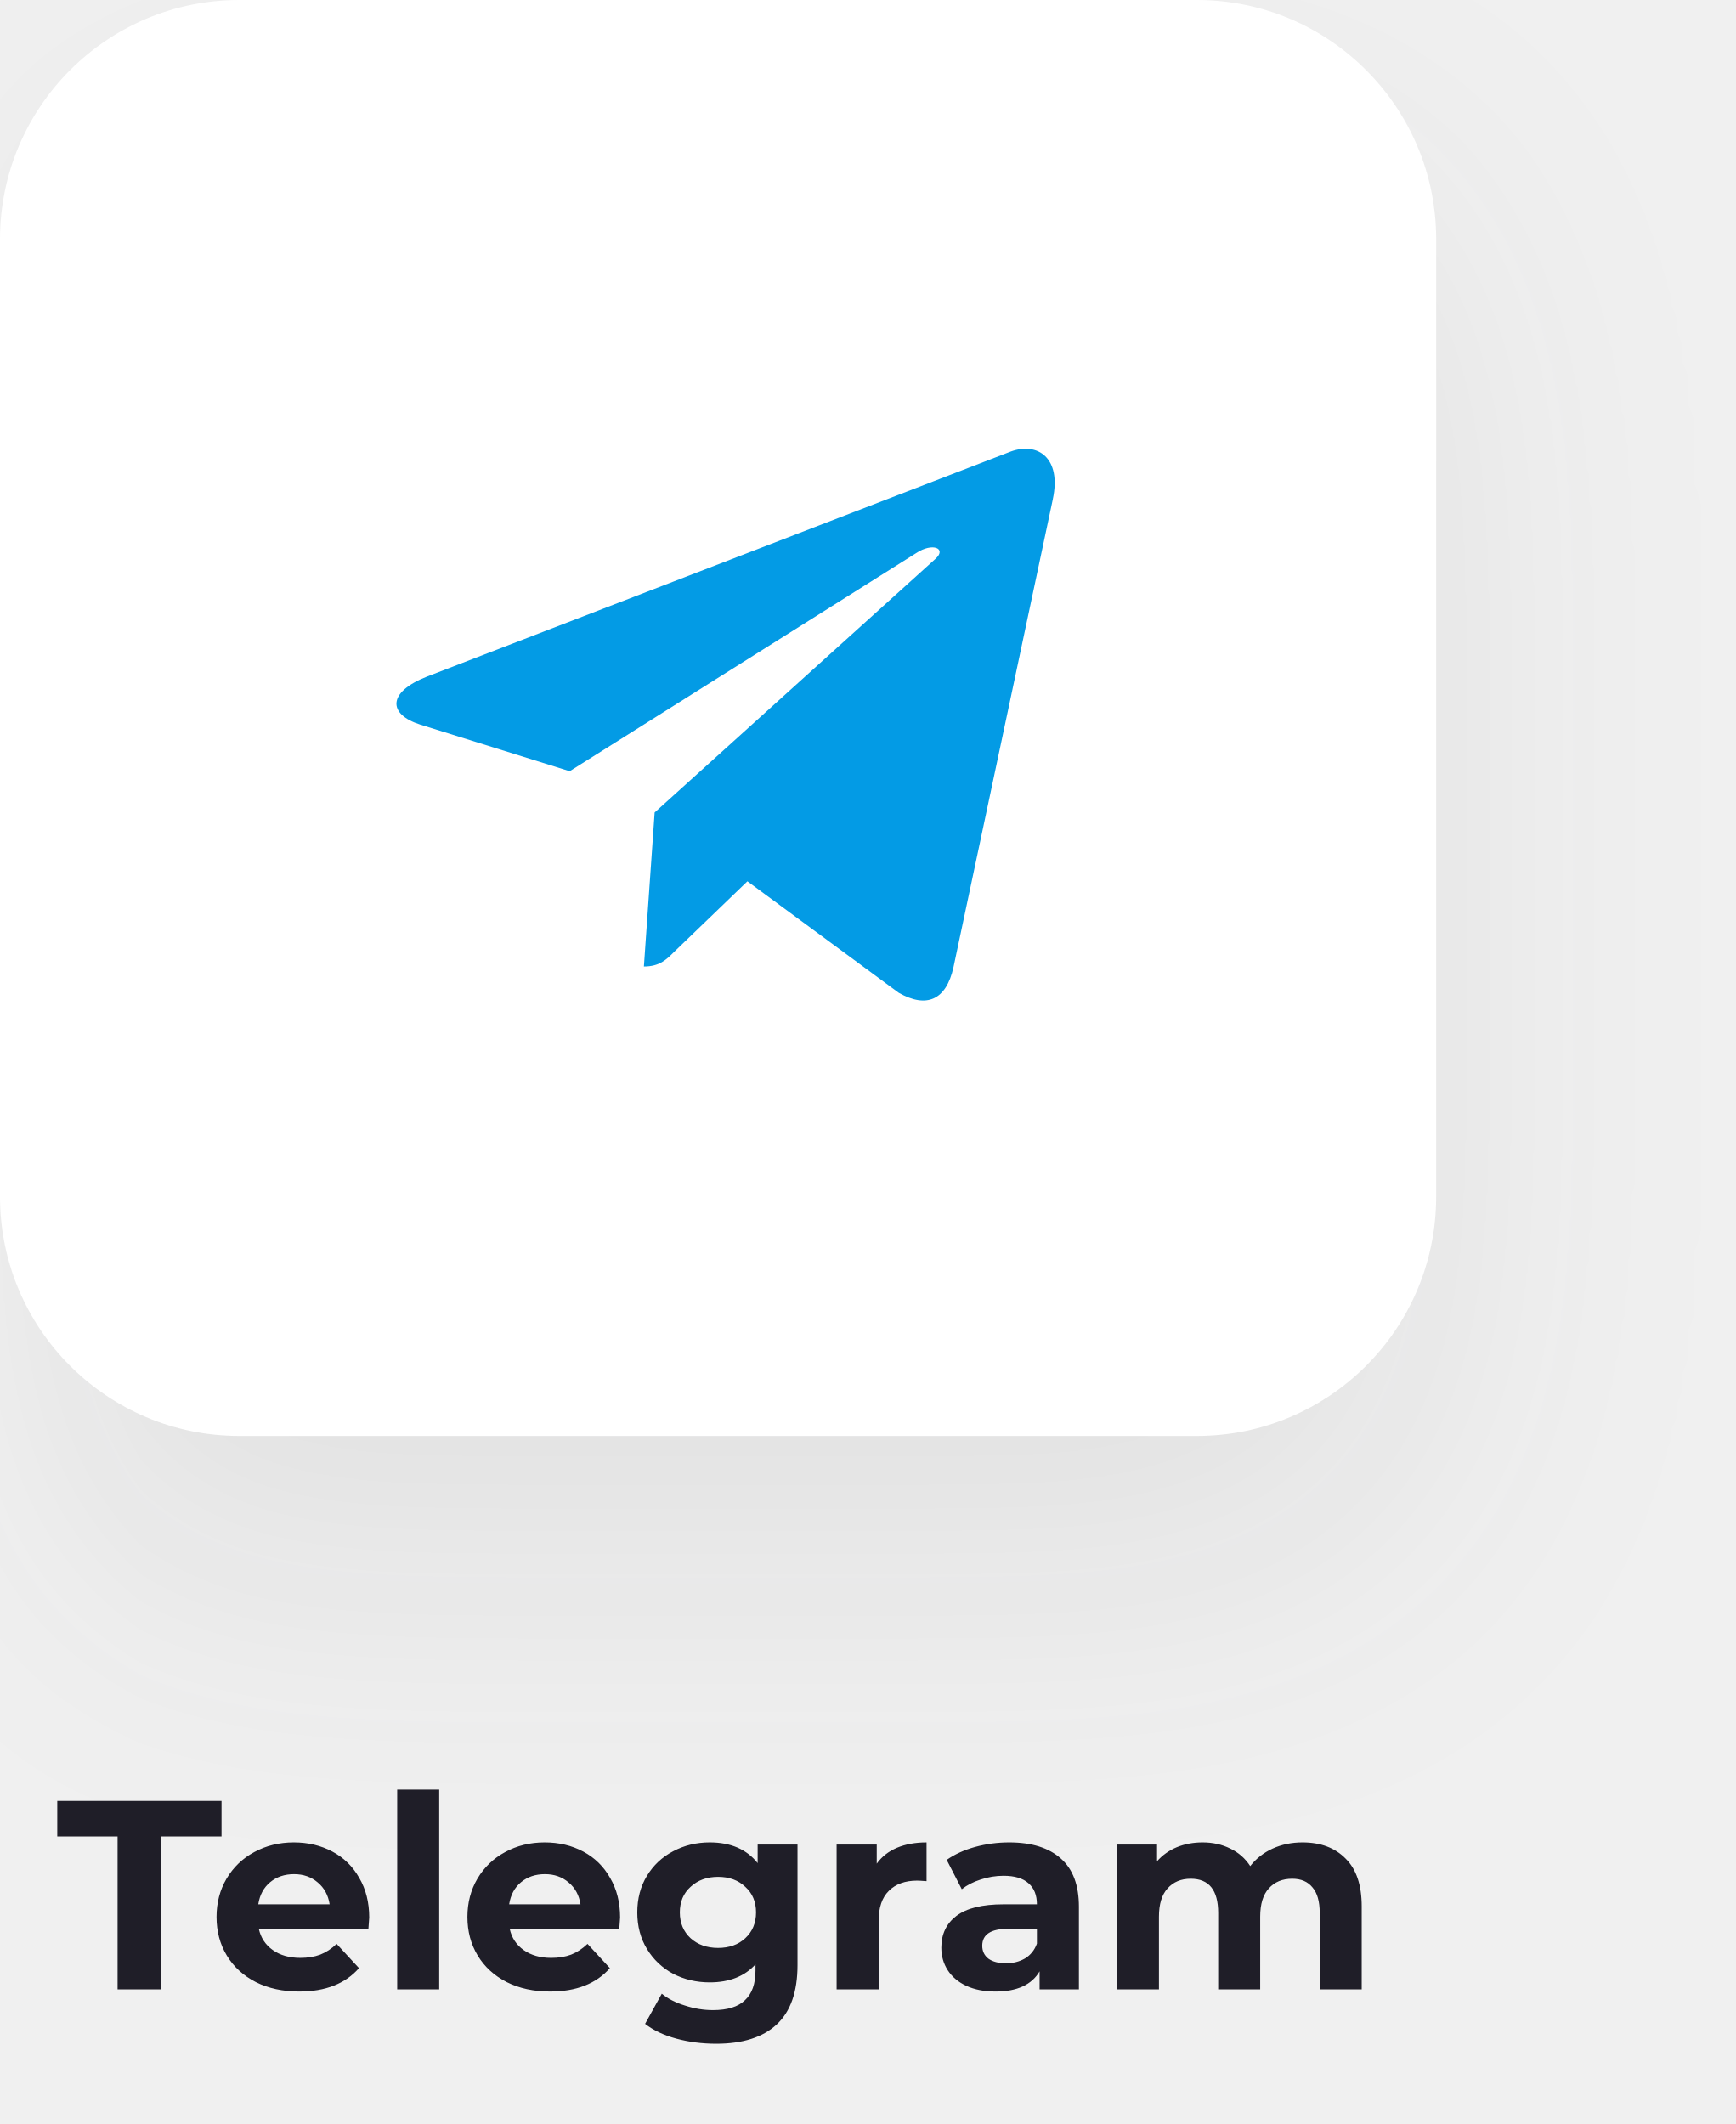
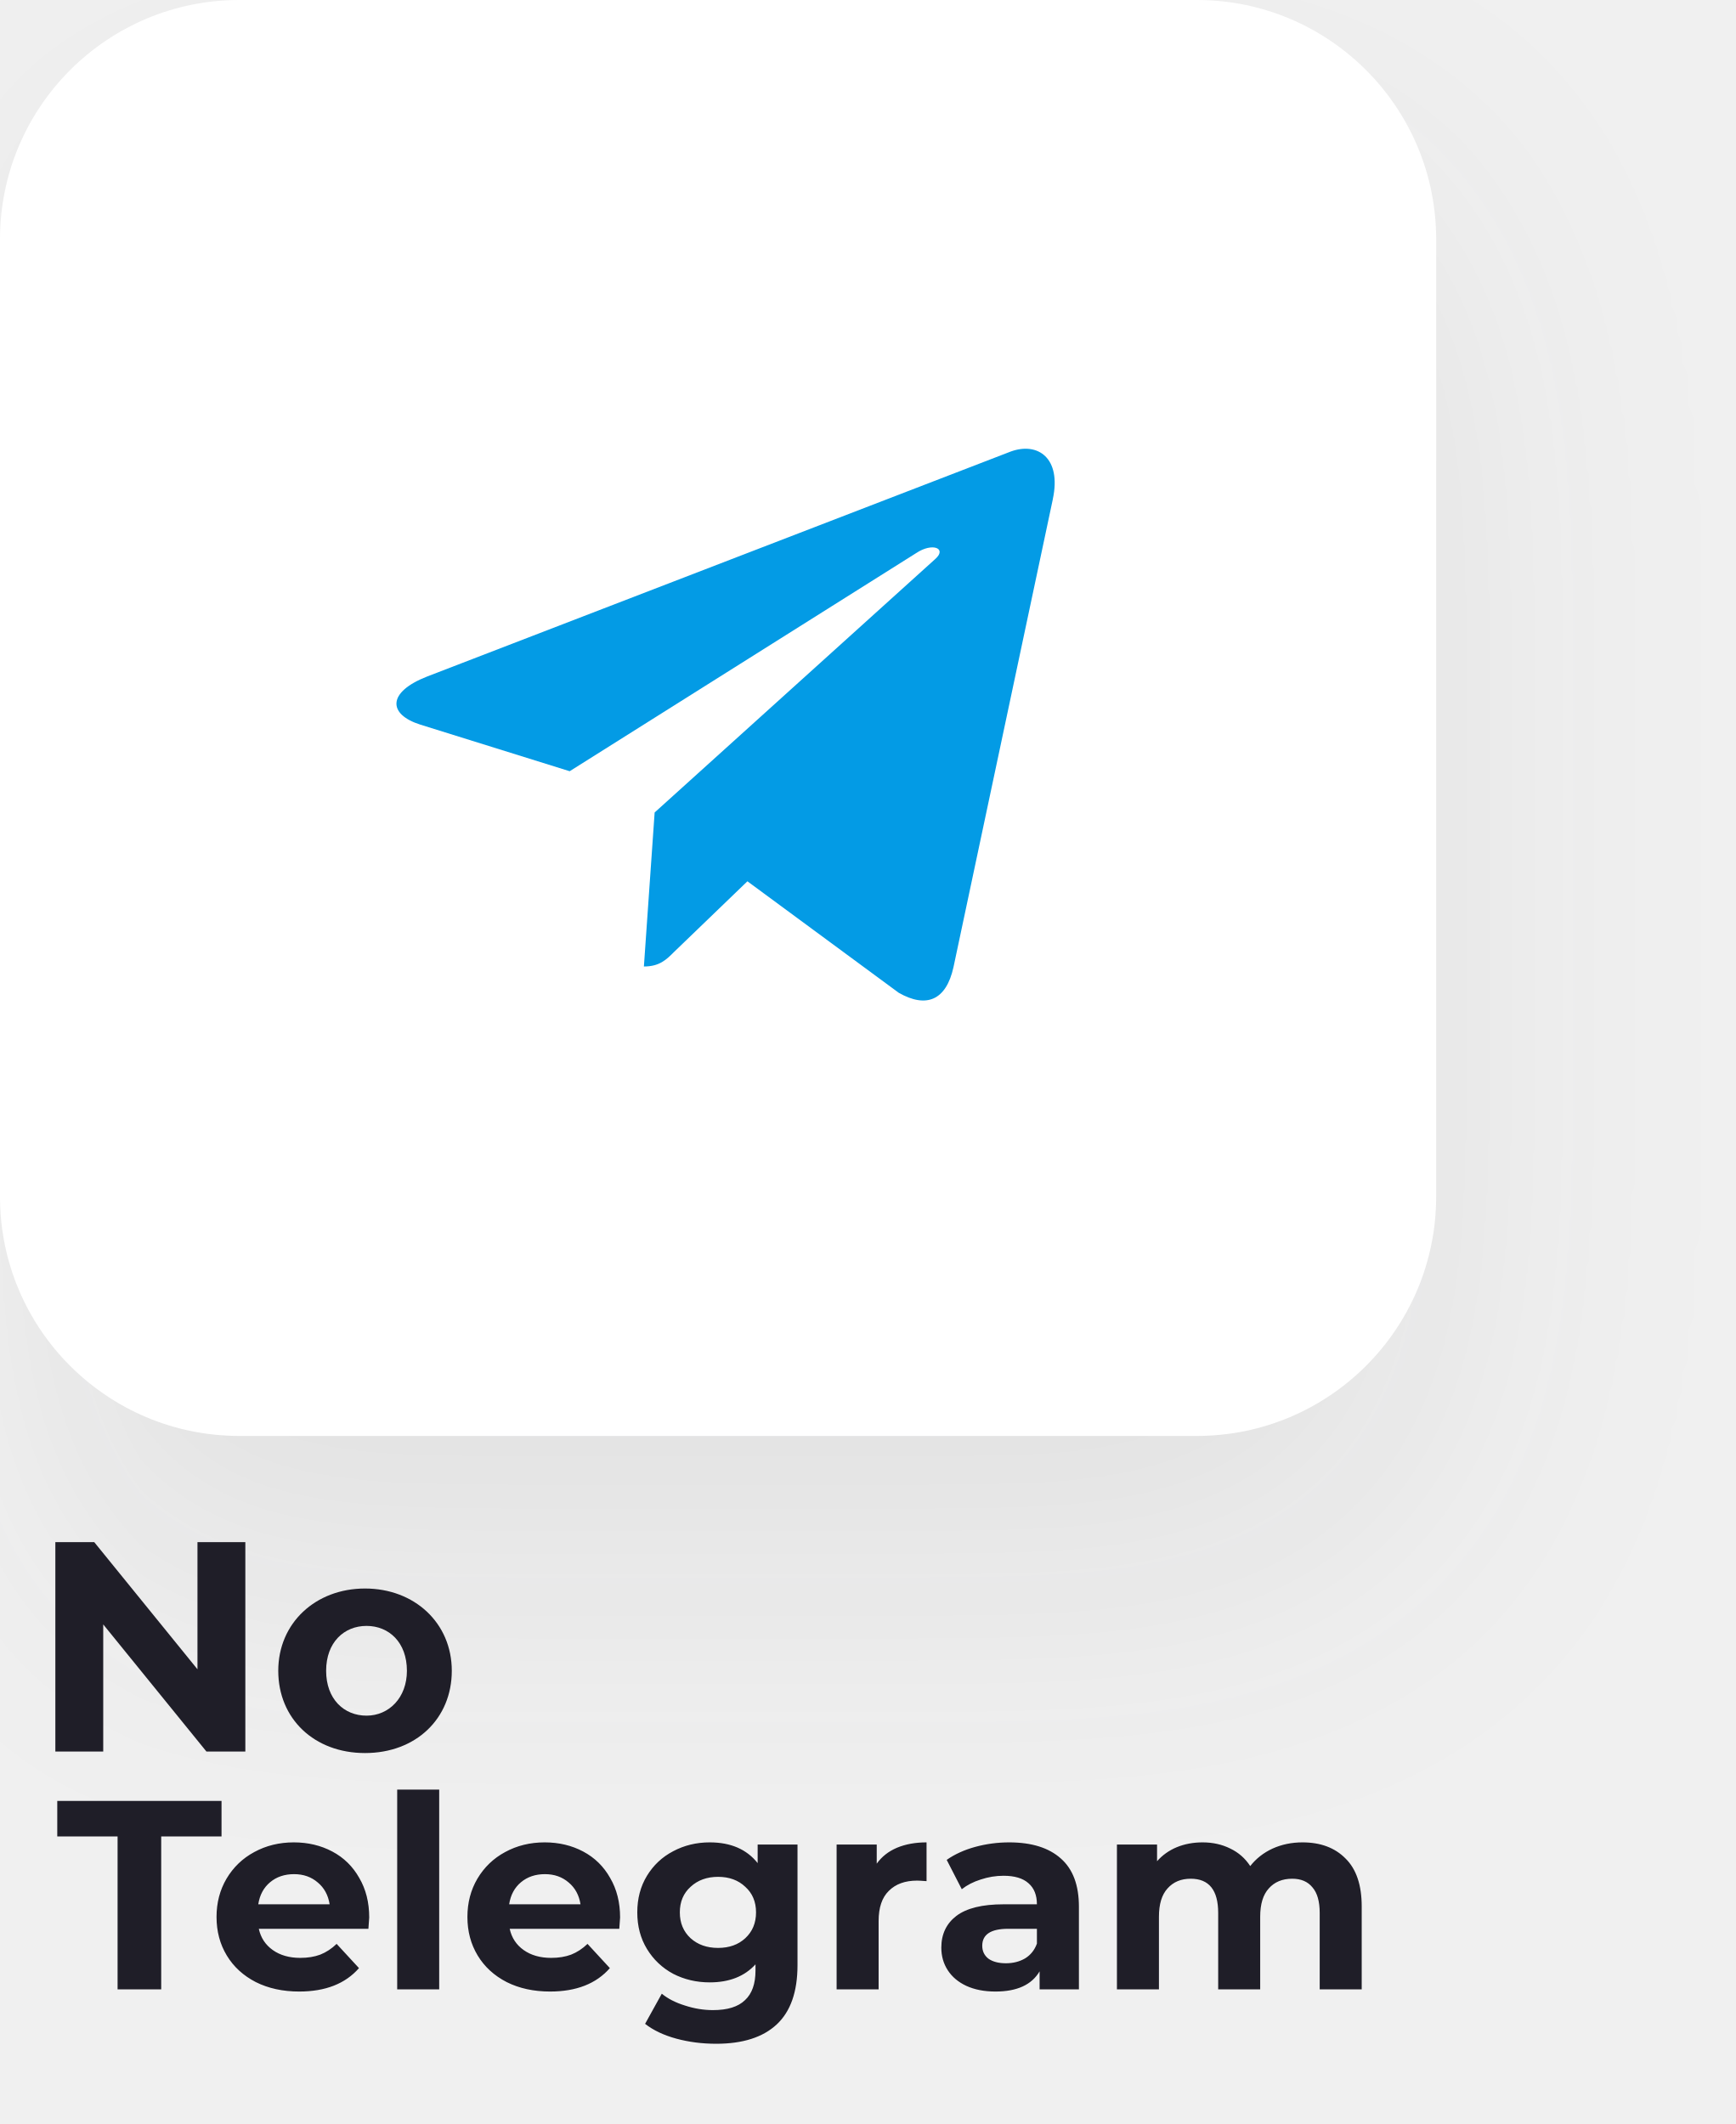
<svg xmlns="http://www.w3.org/2000/svg" width="116" height="142" viewBox="0 0 116 142" fill="none">
+   <style type="text/css">
+ .st1{fill:#1F1E28;}
+ </style>
  <g filter="url(#filter0_d)">
    <rect width="96" height="96" rx="16" fill="white" />
    <path d="M48 72C61.255 72 72 61.255 72 48C72 34.745 61.255 24 48 24C34.745 24 24 34.745 24 48C24 61.255 34.745 72 48 72Z" fill="white" />
    <path d="M28.549 45.229L67.57 30.184C69.381 29.53 70.962 30.626 70.376 33.364L70.379 33.361L63.735 64.662C63.243 66.881 61.924 67.421 60.079 66.375L49.961 58.919L45.081 63.62C44.542 64.16 44.086 64.615 43.041 64.615L43.759 54.318L62.511 37.378C63.327 36.66 62.329 36.255 61.253 36.97L38.08 51.56L28.09 48.443C25.922 47.755 25.874 46.275 28.549 45.229Z" fill="#039BE5" />
  </g>
  <path d="M7.86 122.776H3.828V120.4H14.808V122.776H10.776V133H7.86V122.776ZM24.68 128.194C24.68 128.23 24.662 128.482 24.626 128.95H17.3C17.432 129.55 17.744 130.024 18.236 130.372C18.728 130.72 19.34 130.894 20.072 130.894C20.576 130.894 21.02 130.822 21.404 130.678C21.8 130.522 22.166 130.282 22.502 129.958L23.996 131.578C23.084 132.622 21.752 133.144 20 133.144C18.908 133.144 17.942 132.934 17.102 132.514C16.262 132.082 15.614 131.488 15.158 130.732C14.702 129.976 14.474 129.118 14.474 128.158C14.474 127.21 14.696 126.358 15.14 125.602C15.596 124.834 16.214 124.24 16.994 123.82C17.786 123.388 18.668 123.172 19.64 123.172C20.588 123.172 21.446 123.376 22.214 123.784C22.982 124.192 23.582 124.78 24.014 125.548C24.458 126.304 24.68 127.186 24.68 128.194ZM19.658 125.296C19.022 125.296 18.488 125.476 18.056 125.836C17.624 126.196 17.36 126.688 17.264 127.312H22.034C21.938 126.7 21.674 126.214 21.242 125.854C20.81 125.482 20.282 125.296 19.658 125.296ZM26.55 119.644H29.358V133H26.55V119.644ZM41.45 128.194C41.45 128.23 41.432 128.482 41.396 128.95H34.07C34.202 129.55 34.514 130.024 35.006 130.372C35.498 130.72 36.11 130.894 36.842 130.894C37.346 130.894 37.79 130.822 38.174 130.678C38.57 130.522 38.936 130.282 39.272 129.958L40.766 131.578C39.854 132.622 38.522 133.144 36.77 133.144C35.678 133.144 34.712 132.934 33.872 132.514C33.032 132.082 32.384 131.488 31.928 130.732C31.472 129.976 31.244 129.118 31.244 128.158C31.244 127.21 31.466 126.358 31.91 125.602C32.366 124.834 32.984 124.24 33.764 123.82C34.556 123.388 35.438 123.172 36.41 123.172C37.358 123.172 38.216 123.376 38.984 123.784C39.752 124.192 40.352 124.78 40.784 125.548C41.228 126.304 41.45 127.186 41.45 128.194ZM36.428 125.296C35.792 125.296 35.258 125.476 34.826 125.836C34.394 126.196 34.13 126.688 34.034 127.312H38.804C38.708 126.7 38.444 126.214 38.012 125.854C37.58 125.482 37.052 125.296 36.428 125.296ZM53.309 123.316V131.38C53.309 133.156 52.847 134.476 51.923 135.34C50.999 136.204 49.649 136.636 47.873 136.636C46.937 136.636 46.049 136.522 45.209 136.294C44.369 136.066 43.673 135.736 43.121 135.304L44.237 133.288C44.645 133.624 45.161 133.888 45.785 134.08C46.409 134.284 47.033 134.386 47.657 134.386C48.629 134.386 49.343 134.164 49.799 133.72C50.267 133.288 50.501 132.628 50.501 131.74V131.326C49.769 132.13 48.749 132.532 47.441 132.532C46.553 132.532 45.737 132.34 44.993 131.956C44.261 131.56 43.679 131.008 43.247 130.3C42.815 129.592 42.599 128.776 42.599 127.852C42.599 126.928 42.815 126.112 43.247 125.404C43.679 124.696 44.261 124.15 44.993 123.766C45.737 123.37 46.553 123.172 47.441 123.172C48.845 123.172 49.913 123.634 50.645 124.558V123.316H53.309ZM47.999 130.228C48.743 130.228 49.349 130.012 49.817 129.58C50.297 129.136 50.537 128.56 50.537 127.852C50.537 127.144 50.297 126.574 49.817 126.142C49.349 125.698 48.743 125.476 47.999 125.476C47.255 125.476 46.643 125.698 46.163 126.142C45.683 126.574 45.443 127.144 45.443 127.852C45.443 128.56 45.683 129.136 46.163 129.58C46.643 130.012 47.255 130.228 47.999 130.228ZM58.605 124.594C58.941 124.126 59.391 123.772 59.955 123.532C60.531 123.292 61.191 123.172 61.935 123.172V125.764C61.623 125.74 61.413 125.728 61.305 125.728C60.501 125.728 59.871 125.956 59.415 126.412C58.959 126.856 58.731 127.528 58.731 128.428V133H55.923V123.316H58.605V124.594ZM67.458 123.172C68.958 123.172 70.11 123.532 70.914 124.252C71.718 124.96 72.12 126.034 72.12 127.474V133H69.492V131.794C68.964 132.694 67.98 133.144 66.54 133.144C65.796 133.144 65.148 133.018 64.596 132.766C64.056 132.514 63.642 132.166 63.354 131.722C63.066 131.278 62.922 130.774 62.922 130.21C62.922 129.31 63.258 128.602 63.93 128.086C64.614 127.57 65.664 127.312 67.08 127.312H69.312C69.312 126.7 69.126 126.232 68.754 125.908C68.382 125.572 67.824 125.404 67.08 125.404C66.564 125.404 66.054 125.488 65.55 125.656C65.058 125.812 64.638 126.028 64.29 126.304L63.282 124.342C63.81 123.97 64.44 123.682 65.172 123.478C65.916 123.274 66.678 123.172 67.458 123.172ZM67.242 131.254C67.722 131.254 68.148 131.146 68.52 130.93C68.892 130.702 69.156 130.372 69.312 129.94V128.95H67.386C66.234 128.95 65.658 129.328 65.658 130.084C65.658 130.444 65.796 130.732 66.072 130.948C66.36 131.152 66.75 131.254 67.242 131.254ZM87.063 123.172C88.275 123.172 89.235 123.532 89.943 124.252C90.663 124.96 91.023 126.028 91.023 127.456V133H88.215V127.888C88.215 127.12 88.053 126.55 87.729 126.178C87.417 125.794 86.967 125.602 86.379 125.602C85.719 125.602 85.197 125.818 84.813 126.25C84.429 126.67 84.237 127.3 84.237 128.14V133H81.429V127.888C81.429 126.364 80.817 125.602 79.593 125.602C78.945 125.602 78.429 125.818 78.045 126.25C77.661 126.67 77.469 127.3 77.469 128.14V133H74.661V123.316H77.343V124.432C77.703 124.024 78.141 123.712 78.657 123.496C79.185 123.28 79.761 123.172 80.385 123.172C81.069 123.172 81.687 123.31 82.239 123.586C82.791 123.85 83.235 124.24 83.571 124.756C83.967 124.252 84.465 123.862 85.065 123.586C85.677 123.31 86.343 123.172 87.063 123.172Z" fill="#1F1E28" />
+   <path class="st1" d="M16.4,103.1v14h-2.6l-6.9-8.5v8.5H3.7v-14h2.6l6.9,8.5v-8.5H16.4z" />
+   <path class="st1" d="M18.6,111.7c0-3.2,2.5-5.5,5.8-5.5s5.8,2.3,5.8,5.5c0,3.2-2.4,5.5-5.8,5.5S18.6,114.9,18.6,111.7z      M27.2,111.7c0-1.9-1.2-3-2.7-3s-2.7,1.1-2.7,3c0,1.9,1.2,3,2.7,3S27.2,113.5,27.2,111.7z" />
  <defs>
    <filter id="filter0_d" x="-20" y="-10" width="136" height="136" filterUnits="userSpaceOnUse" color-interpolation-filters="sRGB">
      <feFlood flood-opacity="0" result="BackgroundImageFix" />
      <feColorMatrix in="SourceAlpha" type="matrix" values="0 0 0 0 0 0 0 0 0 0 0 0 0 0 0 0 0 0 127 0" result="hardAlpha" />
      <feOffset dy="10" />
      <feGaussianBlur stdDeviation="10" />
      <feColorMatrix type="matrix" values="0 0 0 0 0.161 0 0 0 0 0.161 0 0 0 0 0.165 0 0 0 0.07 0" />
      <feBlend mode="normal" in2="BackgroundImageFix" result="effect1_dropShadow" />
      <feBlend mode="normal" in="SourceGraphic" in2="effect1_dropShadow" result="shape" />
    </filter>
  </defs>
</svg>
